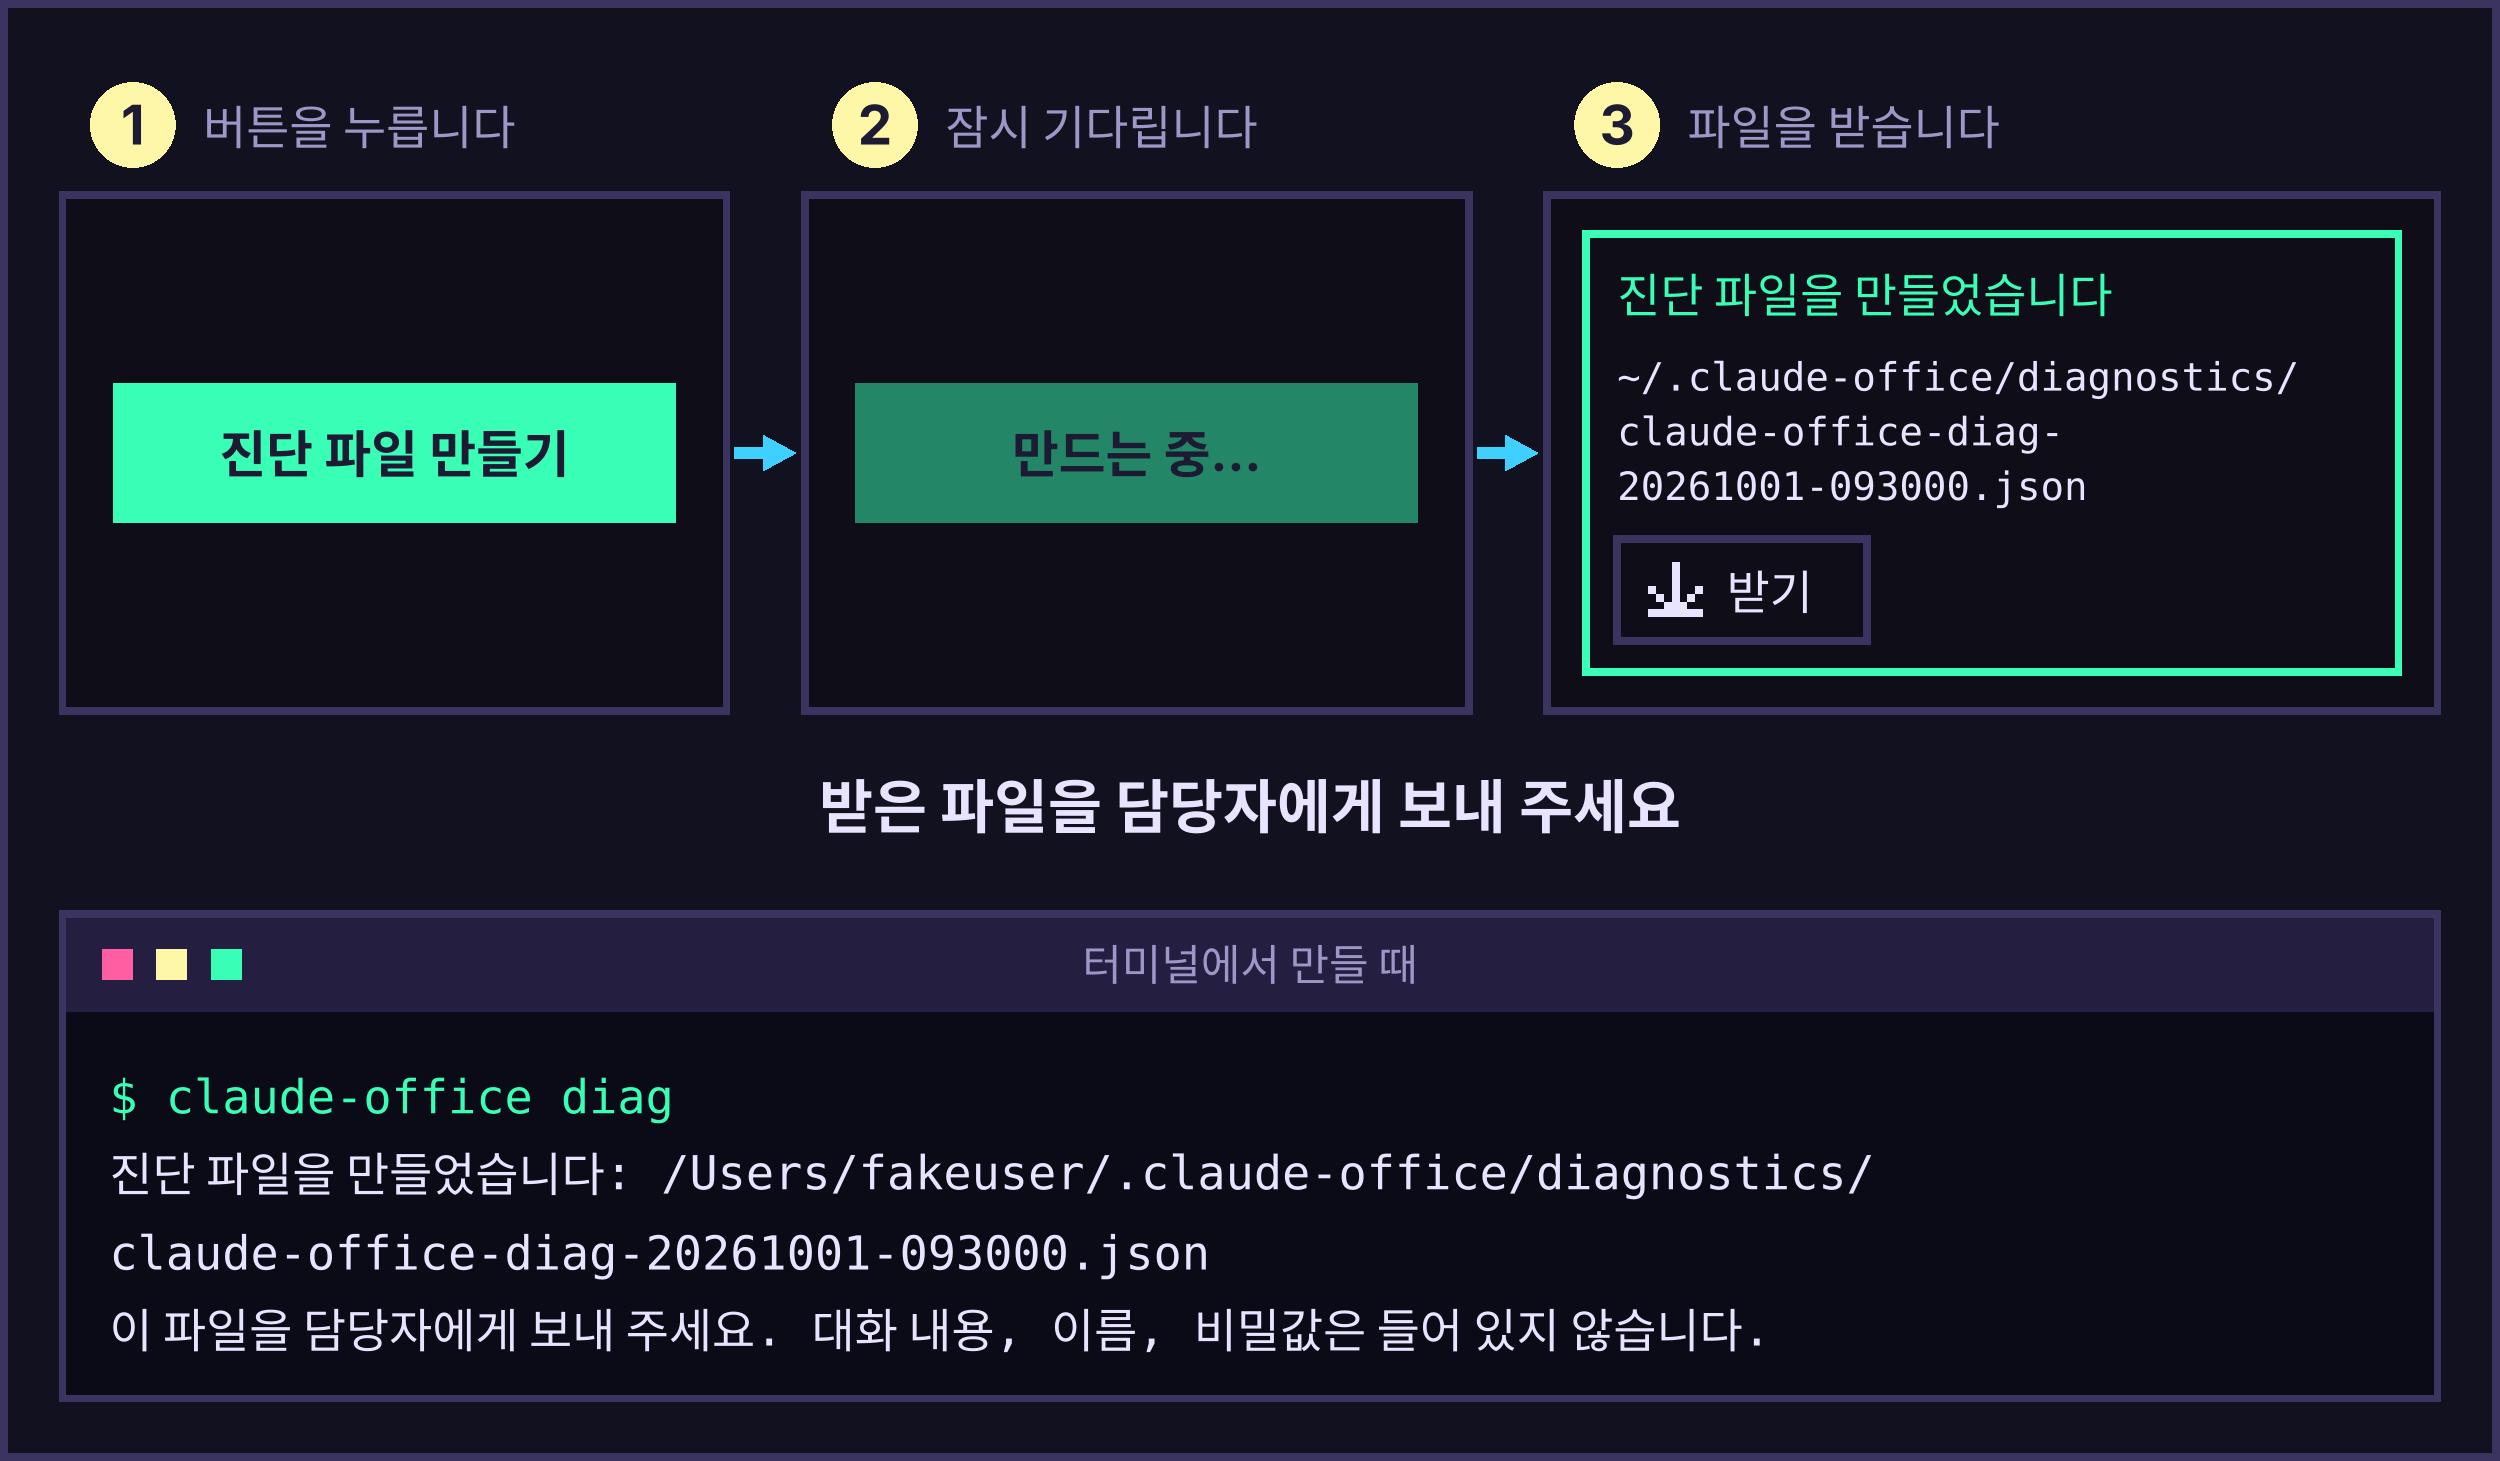
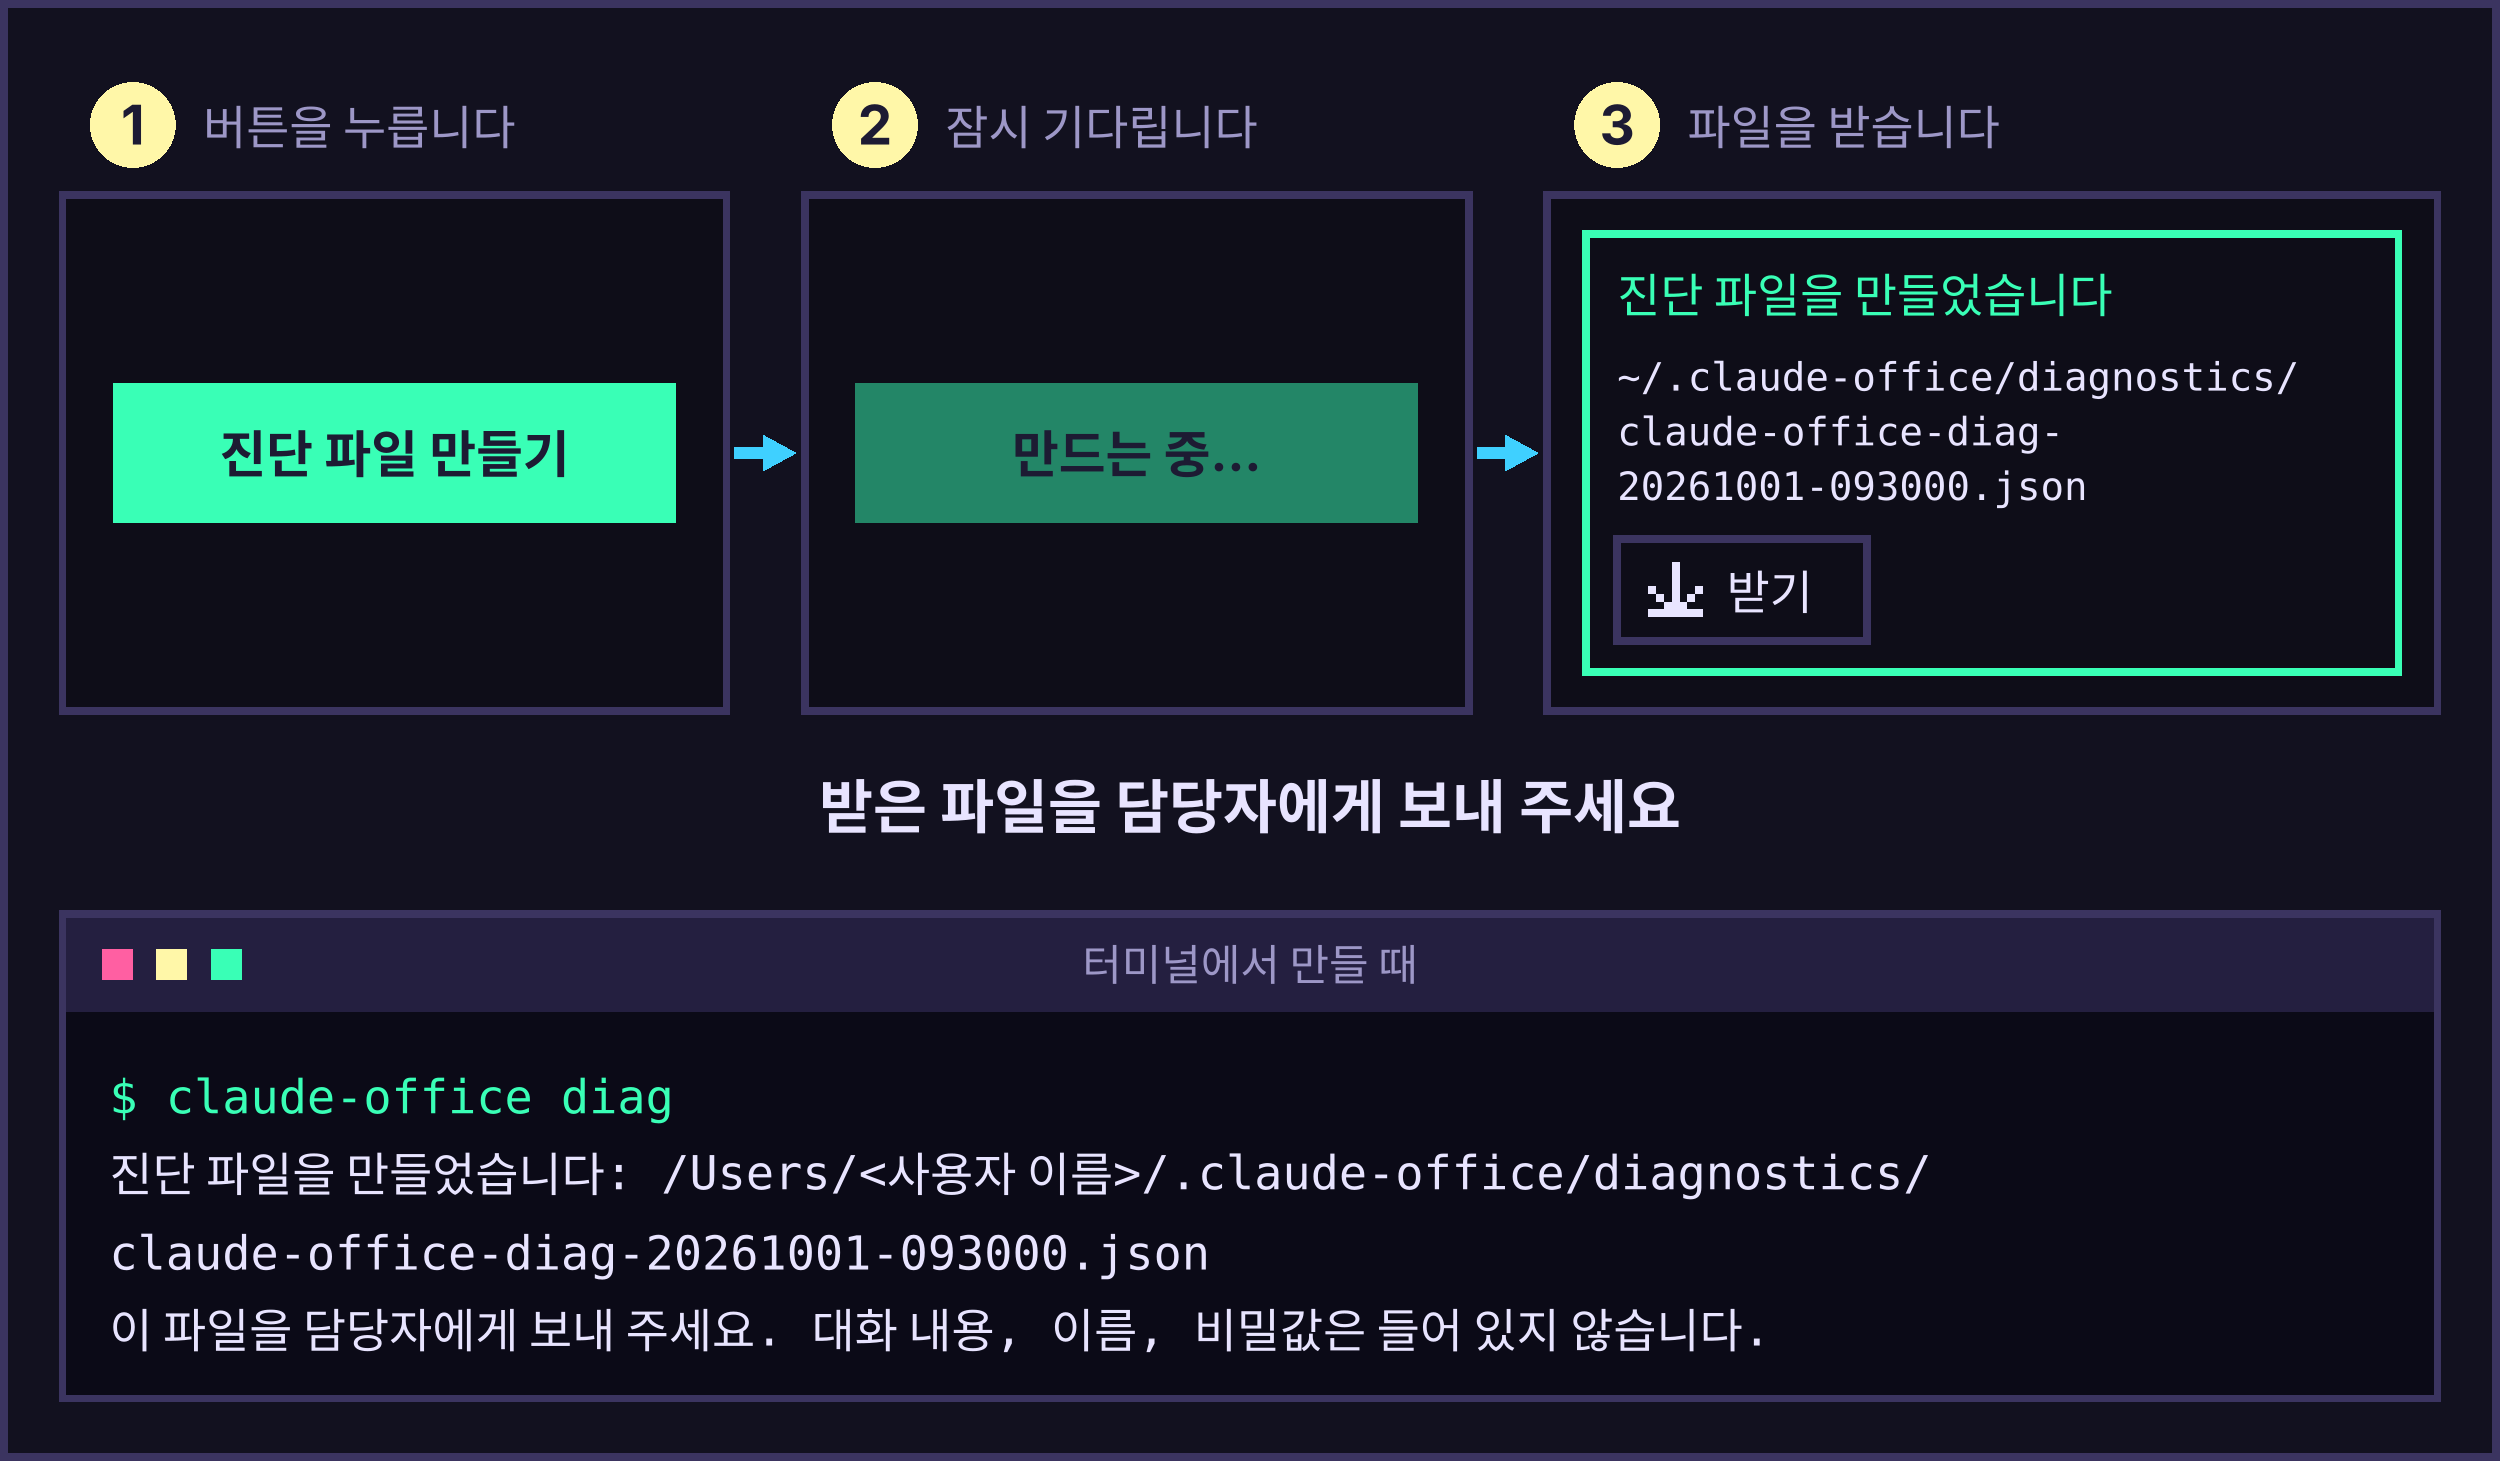
<svg xmlns="http://www.w3.org/2000/svg" viewBox="0 0 640 374" role="img" aria-labelledby="fig-diag-file-t fig-diag-file-d" shape-rendering="crispEdges" font-family="-apple-system, 'Apple SD Gothic Neo', 'Malgun Gothic', 'Noto Sans KR', sans-serif">
  <rect x="0" y="0" width="640" height="374" fill="#12111f" />
  <rect x="1" y="1" width="638" height="372" fill="none" stroke="#3b3460" stroke-width="2" />
  <rect x="16" y="50" width="170" height="132" fill="#0e0d18" stroke="#3b3460" stroke-width="2" />
  <circle cx="34" cy="32" r="12" fill="#fff7a8" stroke="#12111f" stroke-width="2" />
  <text x="34" y="37" font-size="14" fill="#1d1b33" font-weight="700" text-anchor="middle">1</text>
  <line x1="188" y1="116" x2="198" y2="116" stroke="#3fd0ff" stroke-width="3" />
  <polygon points="204,116 195.224,111.206 195.224,120.794" fill="#3fd0ff" />
  <rect x="206" y="50" width="170" height="132" fill="#0e0d18" stroke="#3b3460" stroke-width="2" />
  <circle cx="224" cy="32" r="12" fill="#fff7a8" stroke="#12111f" stroke-width="2" />
  <text x="224" y="37" font-size="14" fill="#1d1b33" font-weight="700" text-anchor="middle">2</text>
  <line x1="378" y1="116" x2="388" y2="116" stroke="#3fd0ff" stroke-width="3" />
  <polygon points="394,116 385.224,111.206 385.224,120.794" fill="#3fd0ff" />
  <rect x="396" y="50" width="228" height="132" fill="#0e0d18" stroke="#3b3460" stroke-width="2" />
  <circle cx="414" cy="32" r="12" fill="#fff7a8" stroke="#12111f" stroke-width="2" />
  <text x="414" y="37" font-size="14" fill="#1d1b33" font-weight="700" text-anchor="middle">3</text>
  <text x="52" y="37" font-size="12" fill="#9d97c7">버튼을 누릅니다</text>
  <rect x="29" y="98" width="144" height="36" fill="#39ffb6" />
  <text x="101" y="121" font-size="13" fill="#1d1b33" font-weight="700" text-anchor="middle">진단 파일 만들기</text>
  <text x="242" y="37" font-size="12" fill="#9d97c7">잠시 기다립니다</text>
  <rect x="219" y="98" width="144" height="36" fill="#39ffb6" fill-opacity="0.5" />
  <text x="291" y="121" font-size="13" fill="#1d1b33" font-weight="700" text-anchor="middle">만드는 중…</text>
  <text x="432" y="37" font-size="12" fill="#9d97c7">파일을 받습니다</text>
  <rect x="406" y="60" width="208" height="112" fill="none" stroke="#39ffb6" stroke-width="2" />
  <text x="414" y="80" font-size="12" fill="#39ffb6">진단 파일을 만들었습니다</text>
  <text x="414" y="100" font-size="10" fill="#e8e4ff" font-family="ui-monospace, 'SF Mono', Menlo, Consolas, 'D2Coding', monospace">~/.claude-office/diagnostics/</text>
  <text x="414" y="114" font-size="10" fill="#e8e4ff" font-family="ui-monospace, 'SF Mono', Menlo, Consolas, 'D2Coding', monospace">claude-office-diag-</text>
  <text x="414" y="128" font-size="10" fill="#e8e4ff" font-family="ui-monospace, 'SF Mono', Menlo, Consolas, 'D2Coding', monospace">20261001-093000.json</text>
  <rect x="414" y="138" width="64" height="26" fill="#0e0d18" stroke="#3b3460" stroke-width="2" />
  <rect x="428" y="144" width="2" height="2" fill="#e8e4ff" />
  <rect x="428" y="146" width="2" height="2" fill="#e8e4ff" />
  <rect x="428" y="148" width="2" height="2" fill="#e8e4ff" />
  <rect x="422" y="150" width="2" height="2" fill="#e8e4ff" />
  <rect x="428" y="150" width="2" height="2" fill="#e8e4ff" />
  <rect x="434" y="150" width="2" height="2" fill="#e8e4ff" />
  <rect x="424" y="152" width="2" height="2" fill="#e8e4ff" />
  <rect x="428" y="152" width="2" height="2" fill="#e8e4ff" />
  <rect x="432" y="152" width="2" height="2" fill="#e8e4ff" />
  <rect x="426" y="154" width="6" height="2" fill="#e8e4ff" />
  <rect x="422" y="156" width="14" height="2" fill="#e8e4ff" />
  <text x="442" y="156" font-size="12" fill="#e8e4ff">받기</text>
  <text x="320" y="212" font-size="15" fill="#e8e4ff" font-weight="700" text-anchor="middle">받은 파일을 담당자에게 보내 주세요</text>
  <rect x="16" y="234" width="608" height="124" fill="#0b0a17" stroke="#3b3460" stroke-width="2" />
  <rect x="17" y="235" width="606" height="24" fill="#241f40" />
  <rect x="26" y="243" width="8" height="8" fill="#ff5fa2" />
  <rect x="40" y="243" width="8" height="8" fill="#fff7a8" />
  <rect x="54" y="243" width="8" height="8" fill="#39ffb6" />
  <text x="320" y="251" font-size="11" fill="#9d97c7" text-anchor="middle">터미널에서 만들 때</text>
  <text x="28" y="285" font-size="12" fill="#39ffb6" font-family="ui-monospace, 'SF Mono', Menlo, Consolas, 'D2Coding', monospace" xml:space="preserve">$ claude-office diag</text>
-   <text x="28" y="305" font-size="12" fill="#e8e4ff" font-family="ui-monospace, 'SF Mono', Menlo, Consolas, 'D2Coding', monospace" xml:space="preserve">진단 파일을 만들었습니다: /Users/fakeuser/.claude-office/diagnostics/</text>
+   <text x="28" y="305" font-size="12" fill="#e8e4ff" font-family="ui-monospace, 'SF Mono', Menlo, Consolas, 'D2Coding', monospace" xml:space="preserve">진단 파일을 만들었습니다: /Users/&lt;사용자 이름&gt;/.claude-office/diagnostics/</text>
  <text x="28" y="325" font-size="12" fill="#e8e4ff" font-family="ui-monospace, 'SF Mono', Menlo, Consolas, 'D2Coding', monospace" xml:space="preserve">claude-office-diag-20261001-093000.json</text>
  <text x="28" y="345" font-size="12" fill="#e8e4ff" font-family="ui-monospace, 'SF Mono', Menlo, Consolas, 'D2Coding', monospace" xml:space="preserve">이 파일을 담당자에게 보내 주세요. 대화 내용, 이름, 비밀값은 들어 있지 않습니다.</text>
</svg>
